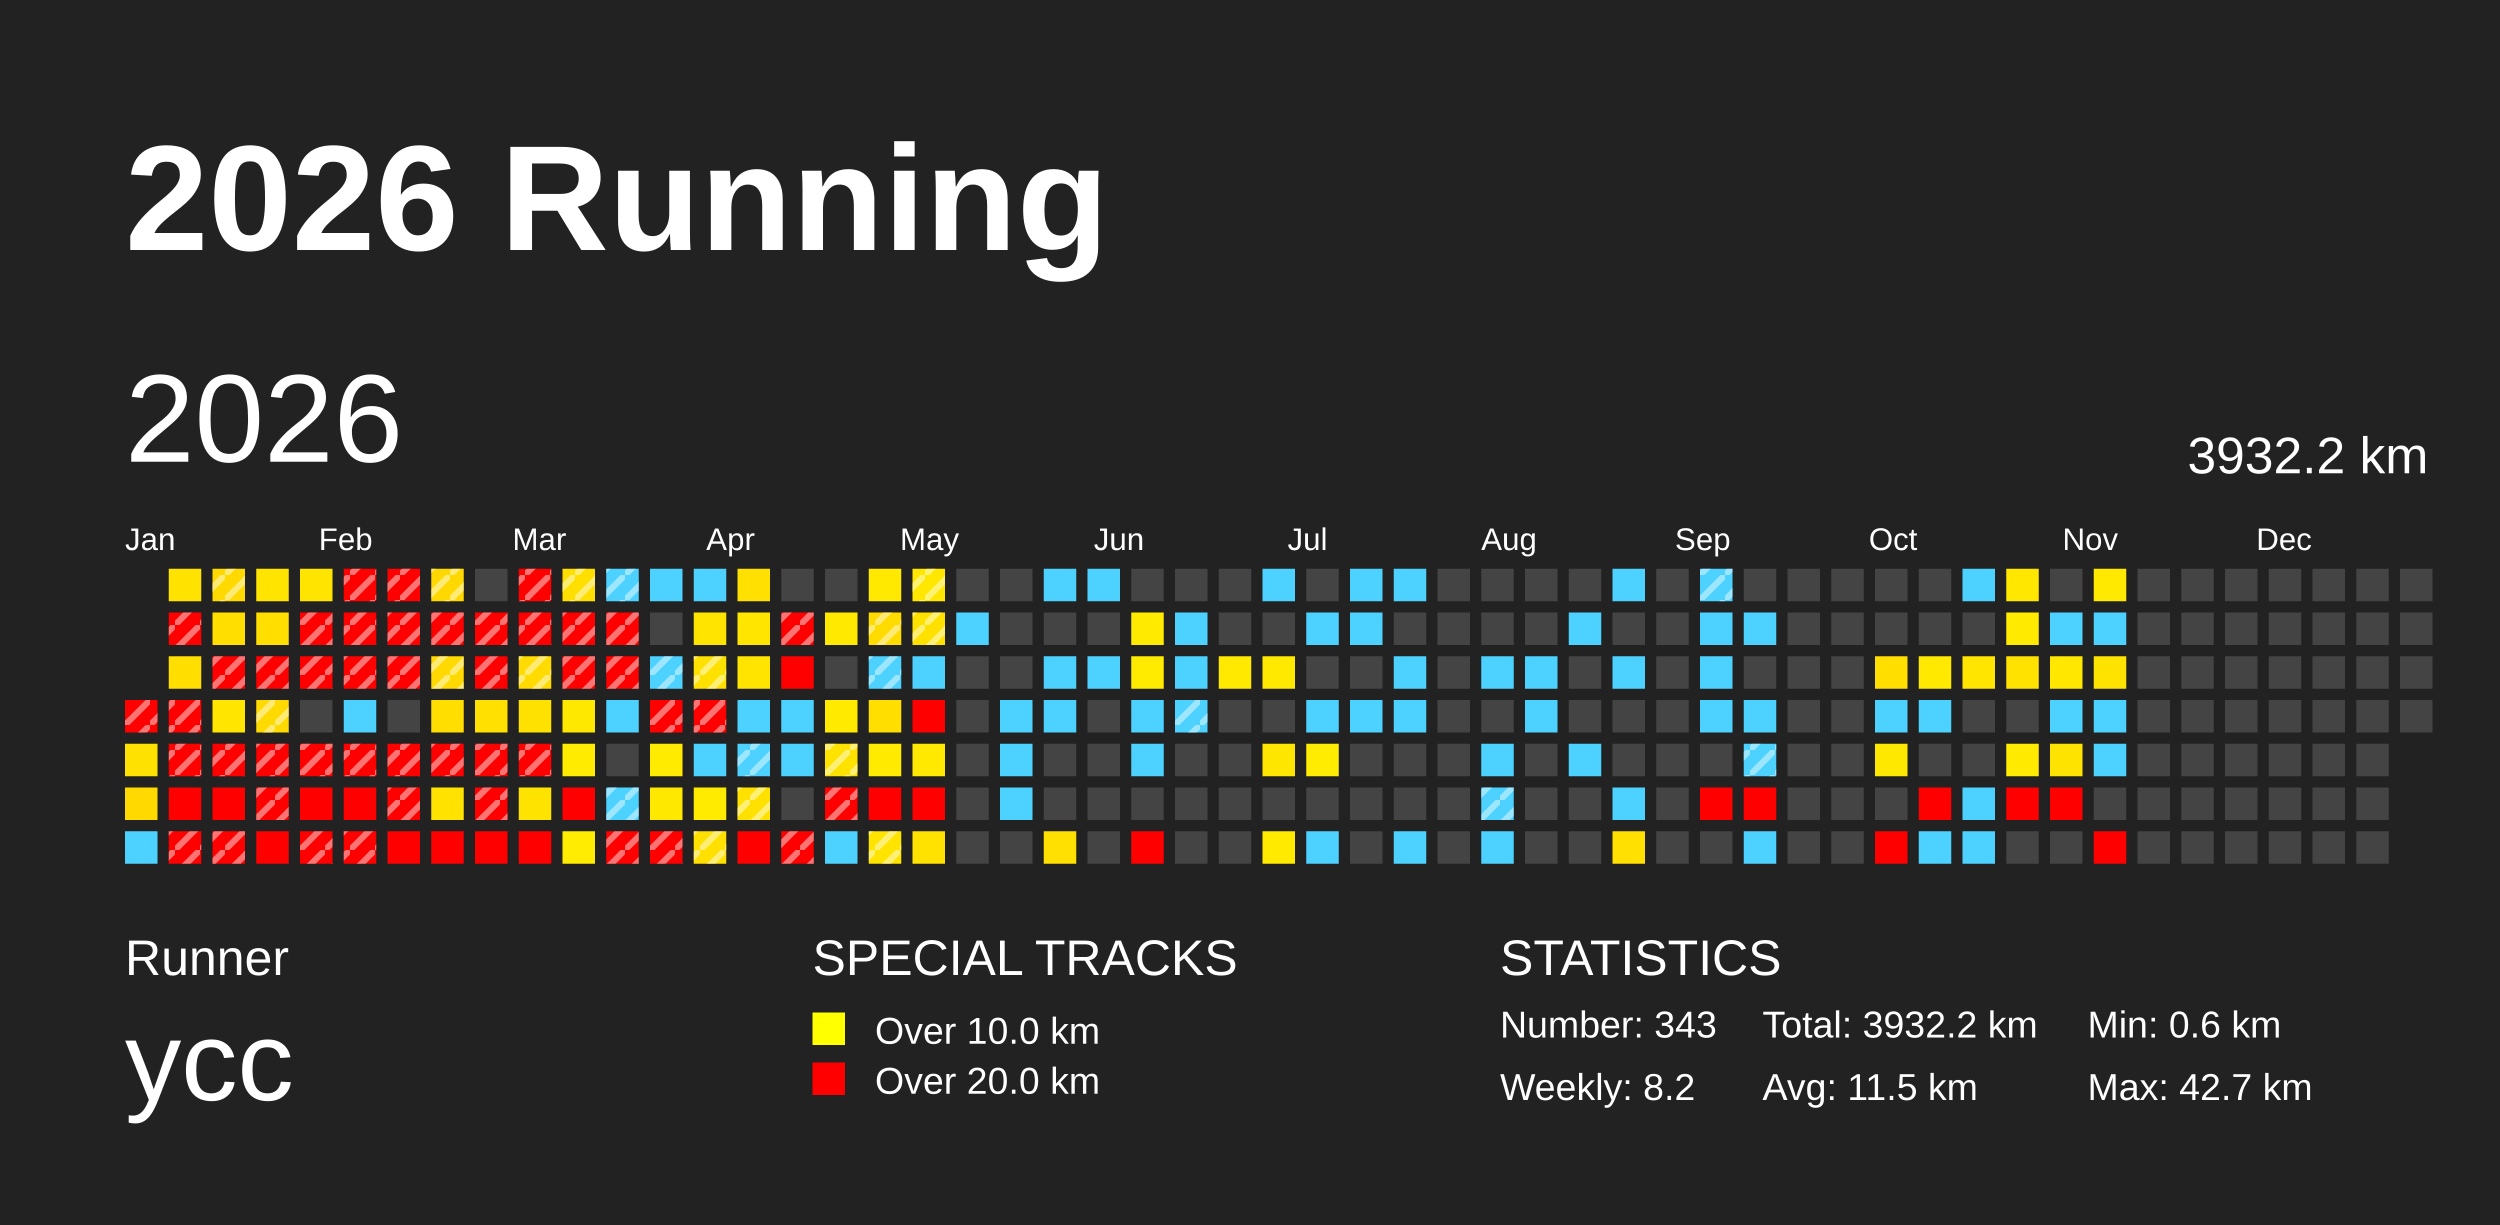
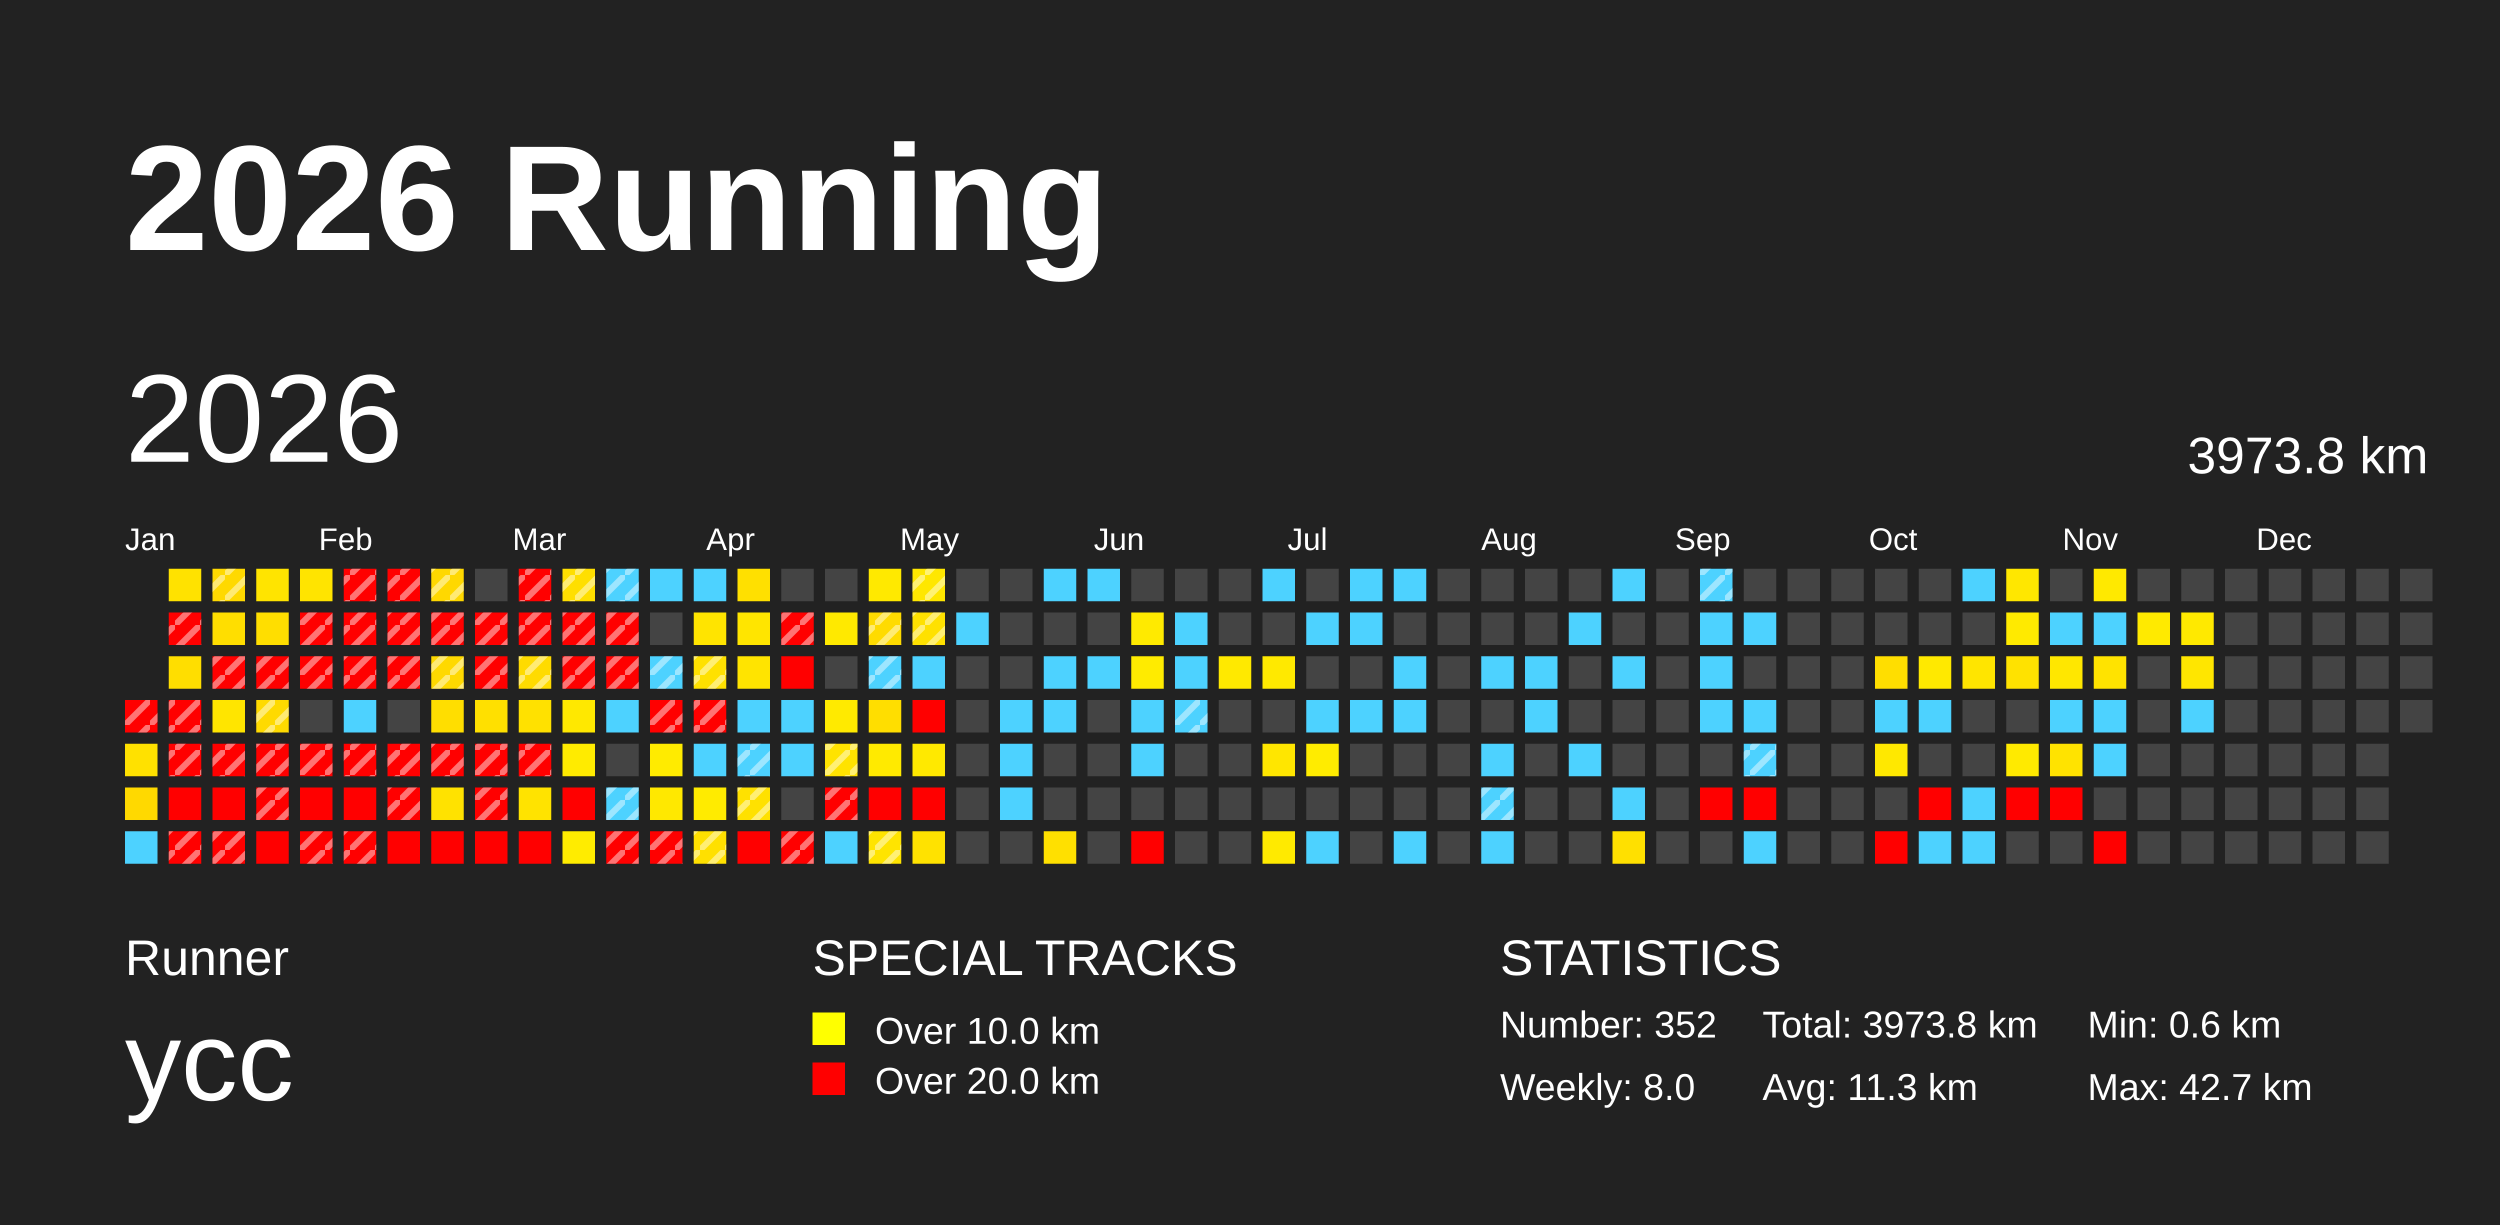
<svg xmlns="http://www.w3.org/2000/svg" baseProfile="full" height="98mm" version="1.1" viewBox="0,0,200,98" width="200mm">
  <defs>
    <pattern height="2" id="indoor-stripe" patternUnits="userSpaceOnUse" width="2">
      <line stroke="white" stroke-opacity="0.45" stroke-width="0.5" x1="0" x2="2" y1="2" y2="0" />
    </pattern>
  </defs>
  <rect fill="#222222" height="98" width="200" x="0" y="0" />
  <text fill="#FFFFFF" style="font-size:12px; font-family:Arial; font-weight:bold;" x="10" y="20">2026 Running</text>
  <text fill="#FFFFFF" style="font-size:4px; font-family:Arial" x="10" y="78">Runner</text>
  <text fill="#FFFFFF" style="font-size:9px; font-family:Arial" x="10" y="88">ycc</text>
  <text fill="#FFFFFF" style="font-size:4px; font-family:Arial" x="65" y="78">SPECIAL TRACKS</text>
  <rect fill="yellow" height="2.6" width="2.6" x="65" y="81" />
  <text fill="#FFFFFF" style="font-size:3px; font-family:Arial" x="70" y="83.5">Over 10.0 km</text>
  <rect fill="red" height="2.6" width="2.6" x="65" y="85" />
  <text fill="#FFFFFF" style="font-size:3px; font-family:Arial" x="70" y="87.5">Over 20.0 km</text>
  <text fill="#FFFFFF" style="font-size:4px; font-family:Arial" x="120" y="78">STATISTICS</text>
-   <text fill="#FFFFFF" style="font-size:3px; font-family:Arial" x="120" y="83">Number: 343</text>
-   <text fill="#FFFFFF" style="font-size:3px; font-family:Arial" x="120" y="88">Weekly: 8.2</text>
-   <text fill="#FFFFFF" style="font-size:3px; font-family:Arial" x="141" y="83">Total: 3932.2 km</text>
-   <text fill="#FFFFFF" style="font-size:3px; font-family:Arial" x="141" y="88">Avg: 11.5 km</text>
+   <text fill="#FFFFFF" style="font-size:3px; font-family:Arial" x="120" y="83">Number: 352</text>
+   <text fill="#FFFFFF" style="font-size:3px; font-family:Arial" x="120" y="88">Weekly: 8.0</text>
+   <text fill="#FFFFFF" style="font-size:3px; font-family:Arial" x="141" y="83">Total: 3973.8 km</text>
+   <text fill="#FFFFFF" style="font-size:3px; font-family:Arial" x="141" y="88">Avg: 11.3 km</text>
  <text fill="#FFFFFF" style="font-size:3px; font-family:Arial" x="167" y="83">Min: 0.6 km</text>
  <text fill="#FFFFFF" style="font-size:3px; font-family:Arial" x="167" y="88">Max: 42.7 km</text>
  <text dominant-baseline="hanging" fill="#FFFFFF" style="font-size:10.0px; font-family:Arial;" x="10" y="30">2026</text>
-   <text dominant-baseline="hanging" fill="#FFFFFF" style="font-size:4.125px; font-family:Arial;" x="175" y="35">3932.2 km</text>
+   <text dominant-baseline="hanging" fill="#FFFFFF" style="font-size:4.125px; font-family:Arial;" x="175" y="35">3973.8 km</text>
  <text fill="#FFFFFF" style="font-size:2.5px; font-family:Arial" x="10.0" y="44">Jan</text>
  <text fill="#FFFFFF" style="font-size:2.5px; font-family:Arial" x="25.5" y="44">Feb</text>
  <text fill="#FFFFFF" style="font-size:2.5px; font-family:Arial" x="41.0" y="44">Mar</text>
  <text fill="#FFFFFF" style="font-size:2.5px; font-family:Arial" x="56.5" y="44">Apr</text>
  <text fill="#FFFFFF" style="font-size:2.5px; font-family:Arial" x="72.0" y="44">May</text>
  <text fill="#FFFFFF" style="font-size:2.5px; font-family:Arial" x="87.5" y="44">Jun</text>
  <text fill="#FFFFFF" style="font-size:2.5px; font-family:Arial" x="103.0" y="44">Jul</text>
  <text fill="#FFFFFF" style="font-size:2.5px; font-family:Arial" x="118.5" y="44">Aug</text>
  <text fill="#FFFFFF" style="font-size:2.5px; font-family:Arial" x="134.0" y="44">Sep</text>
  <text fill="#FFFFFF" style="font-size:2.5px; font-family:Arial" x="149.5" y="44">Oct</text>
  <text fill="#FFFFFF" style="font-size:2.5px; font-family:Arial" x="165.0" y="44">Nov</text>
  <text fill="#FFFFFF" style="font-size:2.5px; font-family:Arial" x="180.5" y="44">Dec</text>
  <rect fill="red" height="2.6" width="2.6" x="10.0" y="56.0" />
  <rect fill="url(#indoor-stripe)" height="2.6" width="2.6" x="10.0" y="56.0" />
  <rect fill="#ffe100" height="2.6" width="2.6" x="10.0" y="59.5" />
  <rect fill="#ffd900" height="2.6" width="2.6" x="10.0" y="63.0" />
  <rect fill="#4dd2ff" height="2.6" width="2.6" x="10.0" y="66.5" />
  <rect fill="#ffe200" height="2.6" width="2.6" x="13.5" y="45.5" />
  <rect fill="red" height="2.6" width="2.6" x="13.5" y="49.0" />
  <rect fill="url(#indoor-stripe)" height="2.6" width="2.6" x="13.5" y="49.0" />
  <rect fill="#ffde00" height="2.6" width="2.6" x="13.5" y="52.5" />
  <rect fill="red" height="2.6" width="2.6" x="13.5" y="56.0" />
  <rect fill="url(#indoor-stripe)" height="2.6" width="2.6" x="13.5" y="56.0" />
  <rect fill="red" height="2.6" width="2.6" x="13.5" y="59.5" />
  <rect fill="url(#indoor-stripe)" height="2.6" width="2.6" x="13.5" y="59.5" />
  <rect fill="red" height="2.6" width="2.6" x="13.5" y="63.0" />
  <rect fill="red" height="2.6" width="2.6" x="13.5" y="66.5" />
  <rect fill="url(#indoor-stripe)" height="2.6" width="2.6" x="13.5" y="66.5" />
  <rect fill="#ffd900" height="2.6" width="2.6" x="17.0" y="45.5" />
  <rect fill="url(#indoor-stripe)" height="2.6" width="2.6" x="17.0" y="45.5" />
  <rect fill="#ffde00" height="2.6" width="2.6" x="17.0" y="49.0" />
  <rect fill="red" height="2.6" width="2.6" x="17.0" y="52.5" />
  <rect fill="url(#indoor-stripe)" height="2.6" width="2.6" x="17.0" y="52.5" />
  <rect fill="#ffe500" height="2.6" width="2.6" x="17.0" y="56.0" />
  <rect fill="red" height="2.6" width="2.6" x="17.0" y="59.5" />
  <rect fill="url(#indoor-stripe)" height="2.6" width="2.6" x="17.0" y="59.5" />
  <rect fill="red" height="2.6" width="2.6" x="17.0" y="63.0" />
  <rect fill="red" height="2.6" width="2.6" x="17.0" y="66.5" />
  <rect fill="url(#indoor-stripe)" height="2.6" width="2.6" x="17.0" y="66.5" />
  <rect fill="#ffe400" height="2.6" width="2.6" x="20.5" y="45.5" />
  <rect fill="#ffde00" height="2.6" width="2.6" x="20.5" y="49.0" />
  <rect fill="red" height="2.6" width="2.6" x="20.5" y="52.5" />
  <rect fill="url(#indoor-stripe)" height="2.6" width="2.6" x="20.5" y="52.5" />
  <rect fill="#ffda00" height="2.6" width="2.6" x="20.5" y="56.0" />
  <rect fill="url(#indoor-stripe)" height="2.6" width="2.6" x="20.5" y="56.0" />
  <rect fill="red" height="2.6" width="2.6" x="20.5" y="59.5" />
  <rect fill="url(#indoor-stripe)" height="2.6" width="2.6" x="20.5" y="59.5" />
  <rect fill="red" height="2.6" width="2.6" x="20.5" y="63.0" />
  <rect fill="url(#indoor-stripe)" height="2.6" width="2.6" x="20.5" y="63.0" />
  <rect fill="red" height="2.6" width="2.6" x="20.5" y="66.5" />
  <rect fill="#ffe400" height="2.6" width="2.6" x="24.0" y="45.5" />
  <rect fill="red" height="2.6" width="2.6" x="24.0" y="49.0" />
  <rect fill="url(#indoor-stripe)" height="2.6" width="2.6" x="24.0" y="49.0" />
  <rect fill="red" height="2.6" width="2.6" x="24.0" y="52.5" />
  <rect fill="url(#indoor-stripe)" height="2.6" width="2.6" x="24.0" y="52.5" />
  <rect fill="#444444" height="2.6" width="2.6" x="24.0" y="56.0" />
  <rect fill="red" height="2.6" width="2.6" x="24.0" y="59.5" />
  <rect fill="url(#indoor-stripe)" height="2.6" width="2.6" x="24.0" y="59.5" />
  <rect fill="red" height="2.6" width="2.6" x="24.0" y="63.0" />
  <rect fill="red" height="2.6" width="2.6" x="24.0" y="66.5" />
  <rect fill="url(#indoor-stripe)" height="2.6" width="2.6" x="24.0" y="66.5" />
  <rect fill="red" height="2.6" width="2.6" x="27.5" y="45.5" />
  <rect fill="url(#indoor-stripe)" height="2.6" width="2.6" x="27.5" y="45.5" />
  <rect fill="red" height="2.6" width="2.6" x="27.5" y="49.0" />
  <rect fill="url(#indoor-stripe)" height="2.6" width="2.6" x="27.5" y="49.0" />
  <rect fill="red" height="2.6" width="2.6" x="27.5" y="52.5" />
  <rect fill="url(#indoor-stripe)" height="2.6" width="2.6" x="27.5" y="52.5" />
  <rect fill="#4dd2ff" height="2.6" width="2.6" x="27.5" y="56.0" />
  <rect fill="red" height="2.6" width="2.6" x="27.5" y="59.5" />
  <rect fill="url(#indoor-stripe)" height="2.6" width="2.6" x="27.5" y="59.5" />
  <rect fill="red" height="2.6" width="2.6" x="27.5" y="63.0" />
  <rect fill="red" height="2.6" width="2.6" x="27.5" y="66.5" />
  <rect fill="url(#indoor-stripe)" height="2.6" width="2.6" x="27.5" y="66.5" />
  <rect fill="red" height="2.6" width="2.6" x="31.0" y="45.5" />
  <rect fill="url(#indoor-stripe)" height="2.6" width="2.6" x="31.0" y="45.5" />
  <rect fill="red" height="2.6" width="2.6" x="31.0" y="49.0" />
  <rect fill="url(#indoor-stripe)" height="2.6" width="2.6" x="31.0" y="49.0" />
  <rect fill="red" height="2.6" width="2.6" x="31.0" y="52.5" />
  <rect fill="url(#indoor-stripe)" height="2.6" width="2.6" x="31.0" y="52.5" />
  <rect fill="#444444" height="2.6" width="2.6" x="31.0" y="56.0" />
  <rect fill="red" height="2.6" width="2.6" x="31.0" y="59.5" />
  <rect fill="url(#indoor-stripe)" height="2.6" width="2.6" x="31.0" y="59.5" />
  <rect fill="red" height="2.6" width="2.6" x="31.0" y="63.0" />
  <rect fill="url(#indoor-stripe)" height="2.6" width="2.6" x="31.0" y="63.0" />
  <rect fill="red" height="2.6" width="2.6" x="31.0" y="66.5" />
  <rect fill="#ffd800" height="2.6" width="2.6" x="34.5" y="45.5" />
  <rect fill="url(#indoor-stripe)" height="2.6" width="2.6" x="34.5" y="45.5" />
  <rect fill="red" height="2.6" width="2.6" x="34.5" y="49.0" />
  <rect fill="url(#indoor-stripe)" height="2.6" width="2.6" x="34.5" y="49.0" />
  <rect fill="#ffd900" height="2.6" width="2.6" x="34.5" y="52.5" />
  <rect fill="url(#indoor-stripe)" height="2.6" width="2.6" x="34.5" y="52.5" />
  <rect fill="#ffde00" height="2.6" width="2.6" x="34.5" y="56.0" />
  <rect fill="red" height="2.6" width="2.6" x="34.5" y="59.5" />
  <rect fill="url(#indoor-stripe)" height="2.6" width="2.6" x="34.5" y="59.5" />
  <rect fill="#ffe200" height="2.6" width="2.6" x="34.5" y="63.0" />
  <rect fill="red" height="2.6" width="2.6" x="34.5" y="66.5" />
  <rect fill="#444444" height="2.6" width="2.6" x="38.0" y="45.5" />
  <rect fill="red" height="2.6" width="2.6" x="38.0" y="49.0" />
  <rect fill="url(#indoor-stripe)" height="2.6" width="2.6" x="38.0" y="49.0" />
  <rect fill="red" height="2.6" width="2.6" x="38.0" y="52.5" />
  <rect fill="url(#indoor-stripe)" height="2.6" width="2.6" x="38.0" y="52.5" />
  <rect fill="#ffe000" height="2.6" width="2.6" x="38.0" y="56.0" />
  <rect fill="red" height="2.6" width="2.6" x="38.0" y="59.5" />
  <rect fill="url(#indoor-stripe)" height="2.6" width="2.6" x="38.0" y="59.5" />
  <rect fill="red" height="2.6" width="2.6" x="38.0" y="63.0" />
  <rect fill="url(#indoor-stripe)" height="2.6" width="2.6" x="38.0" y="63.0" />
  <rect fill="red" height="2.6" width="2.6" x="38.0" y="66.5" />
  <rect fill="red" height="2.6" width="2.6" x="41.5" y="45.5" />
  <rect fill="url(#indoor-stripe)" height="2.6" width="2.6" x="41.5" y="45.5" />
  <rect fill="red" height="2.6" width="2.6" x="41.5" y="49.0" />
  <rect fill="url(#indoor-stripe)" height="2.6" width="2.6" x="41.5" y="49.0" />
  <rect fill="#ffdb00" height="2.6" width="2.6" x="41.5" y="52.5" />
  <rect fill="url(#indoor-stripe)" height="2.6" width="2.6" x="41.5" y="52.5" />
  <rect fill="#ffe100" height="2.6" width="2.6" x="41.5" y="56.0" />
  <rect fill="red" height="2.6" width="2.6" x="41.5" y="59.5" />
  <rect fill="url(#indoor-stripe)" height="2.6" width="2.6" x="41.5" y="59.5" />
  <rect fill="#ffe300" height="2.6" width="2.6" x="41.5" y="63.0" />
  <rect fill="red" height="2.6" width="2.6" x="41.5" y="66.5" />
  <rect fill="#ffdf00" height="2.6" width="2.6" x="45.0" y="45.5" />
  <rect fill="url(#indoor-stripe)" height="2.6" width="2.6" x="45.0" y="45.5" />
  <rect fill="red" height="2.6" width="2.6" x="45.0" y="49.0" />
  <rect fill="url(#indoor-stripe)" height="2.6" width="2.6" x="45.0" y="49.0" />
  <rect fill="red" height="2.6" width="2.6" x="45.0" y="52.5" />
  <rect fill="url(#indoor-stripe)" height="2.6" width="2.6" x="45.0" y="52.5" />
  <rect fill="#ffe800" height="2.6" width="2.6" x="45.0" y="56.0" />
  <rect fill="#ffeb00" height="2.6" width="2.6" x="45.0" y="59.5" />
  <rect fill="red" height="2.6" width="2.6" x="45.0" y="63.0" />
  <rect fill="#ffec00" height="2.6" width="2.6" x="45.0" y="66.5" />
  <rect fill="#4dd2ff" height="2.6" width="2.6" x="48.5" y="45.5" />
  <rect fill="url(#indoor-stripe)" height="2.6" width="2.6" x="48.5" y="45.5" />
  <rect fill="red" height="2.6" width="2.6" x="48.5" y="49.0" />
  <rect fill="url(#indoor-stripe)" height="2.6" width="2.6" x="48.5" y="49.0" />
  <rect fill="red" height="2.6" width="2.6" x="48.5" y="52.5" />
  <rect fill="url(#indoor-stripe)" height="2.6" width="2.6" x="48.5" y="52.5" />
  <rect fill="#4dd2ff" height="2.6" width="2.6" x="48.5" y="56.0" />
  <rect fill="#444444" height="2.6" width="2.6" x="48.5" y="59.5" />
  <rect fill="#4dd2ff" height="2.6" width="2.6" x="48.5" y="63.0" />
  <rect fill="url(#indoor-stripe)" height="2.6" width="2.6" x="48.5" y="63.0" />
  <rect fill="red" height="2.6" width="2.6" x="48.5" y="66.5" />
  <rect fill="url(#indoor-stripe)" height="2.6" width="2.6" x="48.5" y="66.5" />
  <rect fill="#4dd2ff" height="2.6" width="2.6" x="52.0" y="45.5" />
  <rect fill="#444444" height="2.6" width="2.6" x="52.0" y="49.0" />
  <rect fill="#4dd2ff" height="2.6" width="2.6" x="52.0" y="52.5" />
  <rect fill="url(#indoor-stripe)" height="2.6" width="2.6" x="52.0" y="52.5" />
  <rect fill="red" height="2.6" width="2.6" x="52.0" y="56.0" />
  <rect fill="url(#indoor-stripe)" height="2.6" width="2.6" x="52.0" y="56.0" />
  <rect fill="#ffeb00" height="2.6" width="2.6" x="52.0" y="59.5" />
  <rect fill="#ffe800" height="2.6" width="2.6" x="52.0" y="63.0" />
  <rect fill="red" height="2.6" width="2.6" x="52.0" y="66.5" />
  <rect fill="url(#indoor-stripe)" height="2.6" width="2.6" x="52.0" y="66.5" />
  <rect fill="#4dd2ff" height="2.6" width="2.6" x="55.5" y="45.5" />
  <rect fill="#ffe400" height="2.6" width="2.6" x="55.5" y="49.0" />
  <rect fill="#ffe100" height="2.6" width="2.6" x="55.5" y="52.5" />
  <rect fill="url(#indoor-stripe)" height="2.6" width="2.6" x="55.5" y="52.5" />
  <rect fill="red" height="2.6" width="2.6" x="55.5" y="56.0" />
  <rect fill="url(#indoor-stripe)" height="2.6" width="2.6" x="55.5" y="56.0" />
  <rect fill="#4dd2ff" height="2.6" width="2.6" x="55.5" y="59.5" />
  <rect fill="#ffeb00" height="2.6" width="2.6" x="55.5" y="63.0" />
  <rect fill="#ffe000" height="2.6" width="2.6" x="55.5" y="66.5" />
  <rect fill="url(#indoor-stripe)" height="2.6" width="2.6" x="55.5" y="66.5" />
  <rect fill="#ffe000" height="2.6" width="2.6" x="59.0" y="45.5" />
  <rect fill="#ffe500" height="2.6" width="2.6" x="59.0" y="49.0" />
  <rect fill="#ffe400" height="2.6" width="2.6" x="59.0" y="52.5" />
  <rect fill="#4dd2ff" height="2.6" width="2.6" x="59.0" y="56.0" />
  <rect fill="#4dd2ff" height="2.6" width="2.6" x="59.0" y="59.5" />
  <rect fill="url(#indoor-stripe)" height="2.6" width="2.6" x="59.0" y="59.5" />
  <rect fill="#ffe100" height="2.6" width="2.6" x="59.0" y="63.0" />
  <rect fill="url(#indoor-stripe)" height="2.6" width="2.6" x="59.0" y="63.0" />
  <rect fill="red" height="2.6" width="2.6" x="59.0" y="66.5" />
  <rect fill="#444444" height="2.6" width="2.6" x="62.5" y="45.5" />
  <rect fill="red" height="2.6" width="2.6" x="62.5" y="49.0" />
  <rect fill="url(#indoor-stripe)" height="2.6" width="2.6" x="62.5" y="49.0" />
  <rect fill="red" height="2.6" width="2.6" x="62.5" y="52.5" />
  <rect fill="#4dd2ff" height="2.6" width="2.6" x="62.5" y="56.0" />
  <rect fill="#4dd2ff" height="2.6" width="2.6" x="62.5" y="59.5" />
  <rect fill="#444444" height="2.6" width="2.6" x="62.5" y="63.0" />
  <rect fill="red" height="2.6" width="2.6" x="62.5" y="66.5" />
  <rect fill="url(#indoor-stripe)" height="2.6" width="2.6" x="62.5" y="66.5" />
  <rect fill="#444444" height="2.6" width="2.6" x="66.0" y="45.5" />
  <rect fill="#ffe900" height="2.6" width="2.6" x="66.0" y="49.0" />
  <rect fill="#444444" height="2.6" width="2.6" x="66.0" y="52.5" />
  <rect fill="#ffea00" height="2.6" width="2.6" x="66.0" y="56.0" />
  <rect fill="#ffe300" height="2.6" width="2.6" x="66.0" y="59.5" />
  <rect fill="url(#indoor-stripe)" height="2.6" width="2.6" x="66.0" y="59.5" />
  <rect fill="red" height="2.6" width="2.6" x="66.0" y="63.0" />
  <rect fill="url(#indoor-stripe)" height="2.6" width="2.6" x="66.0" y="63.0" />
  <rect fill="#4dd2ff" height="2.6" width="2.6" x="66.0" y="66.5" />
  <rect fill="#ffe900" height="2.6" width="2.6" x="69.5" y="45.5" />
  <rect fill="#ffdb00" height="2.6" width="2.6" x="69.5" y="49.0" />
  <rect fill="url(#indoor-stripe)" height="2.6" width="2.6" x="69.5" y="49.0" />
  <rect fill="#4dd2ff" height="2.6" width="2.6" x="69.5" y="52.5" />
  <rect fill="url(#indoor-stripe)" height="2.6" width="2.6" x="69.5" y="52.5" />
  <rect fill="#ffde00" height="2.6" width="2.6" x="69.5" y="56.0" />
  <rect fill="#ffea00" height="2.6" width="2.6" x="69.5" y="59.5" />
  <rect fill="red" height="2.6" width="2.6" x="69.5" y="63.0" />
  <rect fill="#ffe400" height="2.6" width="2.6" x="69.5" y="66.5" />
  <rect fill="url(#indoor-stripe)" height="2.6" width="2.6" x="69.5" y="66.5" />
  <rect fill="#ffe700" height="2.6" width="2.6" x="73.0" y="45.5" />
  <rect fill="url(#indoor-stripe)" height="2.6" width="2.6" x="73.0" y="45.5" />
  <rect fill="#ffe100" height="2.6" width="2.6" x="73.0" y="49.0" />
  <rect fill="url(#indoor-stripe)" height="2.6" width="2.6" x="73.0" y="49.0" />
  <rect fill="#4dd2ff" height="2.6" width="2.6" x="73.0" y="52.5" />
  <rect fill="red" height="2.6" width="2.6" x="73.0" y="56.0" />
  <rect fill="#ffe900" height="2.6" width="2.6" x="73.0" y="59.5" />
  <rect fill="red" height="2.6" width="2.6" x="73.0" y="63.0" />
  <rect fill="#ffe200" height="2.6" width="2.6" x="73.0" y="66.5" />
  <rect fill="#444444" height="2.6" width="2.6" x="76.5" y="45.5" />
  <rect fill="#4dd2ff" height="2.6" width="2.6" x="76.5" y="49.0" />
  <rect fill="#444444" height="2.6" width="2.6" x="76.5" y="52.5" />
  <rect fill="#444444" height="2.6" width="2.6" x="76.5" y="56.0" />
  <rect fill="#444444" height="2.6" width="2.6" x="76.5" y="59.5" />
  <rect fill="#444444" height="2.6" width="2.6" x="76.5" y="63.0" />
  <rect fill="#444444" height="2.6" width="2.6" x="76.5" y="66.5" />
  <rect fill="#444444" height="2.6" width="2.6" x="80.0" y="45.5" />
  <rect fill="#444444" height="2.6" width="2.6" x="80.0" y="49.0" />
  <rect fill="#444444" height="2.6" width="2.6" x="80.0" y="52.5" />
  <rect fill="#4dd2ff" height="2.6" width="2.6" x="80.0" y="56.0" />
  <rect fill="#4dd2ff" height="2.6" width="2.6" x="80.0" y="59.5" />
  <rect fill="#4dd2ff" height="2.6" width="2.6" x="80.0" y="63.0" />
  <rect fill="#444444" height="2.6" width="2.6" x="80.0" y="66.5" />
  <rect fill="#4dd2ff" height="2.6" width="2.6" x="83.5" y="45.5" />
  <rect fill="#444444" height="2.6" width="2.6" x="83.5" y="49.0" />
  <rect fill="#4dd2ff" height="2.6" width="2.6" x="83.5" y="52.5" />
  <rect fill="#4dd2ff" height="2.6" width="2.6" x="83.5" y="56.0" />
  <rect fill="#444444" height="2.6" width="2.6" x="83.5" y="59.5" />
  <rect fill="#444444" height="2.6" width="2.6" x="83.5" y="63.0" />
  <rect fill="#ffe000" height="2.6" width="2.6" x="83.5" y="66.5" />
  <rect fill="#4dd2ff" height="2.6" width="2.6" x="87.0" y="45.5" />
  <rect fill="#444444" height="2.6" width="2.6" x="87.0" y="49.0" />
  <rect fill="#4dd2ff" height="2.6" width="2.6" x="87.0" y="52.5" />
  <rect fill="#444444" height="2.6" width="2.6" x="87.0" y="56.0" />
  <rect fill="#444444" height="2.6" width="2.6" x="87.0" y="59.5" />
  <rect fill="#444444" height="2.6" width="2.6" x="87.0" y="63.0" />
  <rect fill="#444444" height="2.6" width="2.6" x="87.0" y="66.5" />
  <rect fill="#444444" height="2.6" width="2.6" x="90.5" y="45.5" />
  <rect fill="#ffea00" height="2.6" width="2.6" x="90.5" y="49.0" />
  <rect fill="#ffeb00" height="2.6" width="2.6" x="90.5" y="52.5" />
  <rect fill="#4dd2ff" height="2.6" width="2.6" x="90.5" y="56.0" />
  <rect fill="#4dd2ff" height="2.6" width="2.6" x="90.5" y="59.5" />
  <rect fill="#444444" height="2.6" width="2.6" x="90.5" y="63.0" />
  <rect fill="red" height="2.6" width="2.6" x="90.5" y="66.5" />
  <rect fill="#444444" height="2.6" width="2.6" x="94.0" y="45.5" />
  <rect fill="#4dd2ff" height="2.6" width="2.6" x="94.0" y="49.0" />
  <rect fill="#4dd2ff" height="2.6" width="2.6" x="94.0" y="52.5" />
  <rect fill="#4dd2ff" height="2.6" width="2.6" x="94.0" y="56.0" />
  <rect fill="url(#indoor-stripe)" height="2.6" width="2.6" x="94.0" y="56.0" />
  <rect fill="#444444" height="2.6" width="2.6" x="94.0" y="59.5" />
  <rect fill="#444444" height="2.6" width="2.6" x="94.0" y="63.0" />
  <rect fill="#444444" height="2.6" width="2.6" x="94.0" y="66.5" />
  <rect fill="#444444" height="2.6" width="2.6" x="97.5" y="45.5" />
  <rect fill="#444444" height="2.6" width="2.6" x="97.5" y="49.0" />
  <rect fill="#ffe900" height="2.6" width="2.6" x="97.5" y="52.5" />
  <rect fill="#444444" height="2.6" width="2.6" x="97.5" y="56.0" />
  <rect fill="#444444" height="2.6" width="2.6" x="97.5" y="59.5" />
  <rect fill="#444444" height="2.6" width="2.6" x="97.5" y="63.0" />
  <rect fill="#444444" height="2.6" width="2.6" x="97.5" y="66.5" />
  <rect fill="#4dd2ff" height="2.6" width="2.6" x="101.0" y="45.5" />
  <rect fill="#444444" height="2.6" width="2.6" x="101.0" y="49.0" />
  <rect fill="#ffe900" height="2.6" width="2.6" x="101.0" y="52.5" />
  <rect fill="#444444" height="2.6" width="2.6" x="101.0" y="56.0" />
  <rect fill="#ffe600" height="2.6" width="2.6" x="101.0" y="59.5" />
  <rect fill="#444444" height="2.6" width="2.6" x="101.0" y="63.0" />
  <rect fill="#ffea00" height="2.6" width="2.6" x="101.0" y="66.5" />
  <rect fill="#444444" height="2.6" width="2.6" x="104.5" y="45.5" />
  <rect fill="#4dd2ff" height="2.6" width="2.6" x="104.5" y="49.0" />
  <rect fill="#444444" height="2.6" width="2.6" x="104.5" y="52.5" />
  <rect fill="#4dd2ff" height="2.6" width="2.6" x="104.5" y="56.0" />
  <rect fill="#ffec00" height="2.6" width="2.6" x="104.5" y="59.5" />
  <rect fill="#444444" height="2.6" width="2.6" x="104.5" y="63.0" />
  <rect fill="#4dd2ff" height="2.6" width="2.6" x="104.5" y="66.5" />
  <rect fill="#4dd2ff" height="2.6" width="2.6" x="108.0" y="45.5" />
  <rect fill="#4dd2ff" height="2.6" width="2.6" x="108.0" y="49.0" />
  <rect fill="#444444" height="2.6" width="2.6" x="108.0" y="52.5" />
  <rect fill="#4dd2ff" height="2.6" width="2.6" x="108.0" y="56.0" />
  <rect fill="#444444" height="2.6" width="2.6" x="108.0" y="59.5" />
  <rect fill="#444444" height="2.6" width="2.6" x="108.0" y="63.0" />
  <rect fill="#444444" height="2.6" width="2.6" x="108.0" y="66.5" />
  <rect fill="#4dd2ff" height="2.6" width="2.6" x="111.5" y="45.5" />
  <rect fill="#444444" height="2.6" width="2.6" x="111.5" y="49.0" />
  <rect fill="#4dd2ff" height="2.6" width="2.6" x="111.5" y="52.5" />
  <rect fill="#4dd2ff" height="2.6" width="2.6" x="111.5" y="56.0" />
  <rect fill="#444444" height="2.6" width="2.6" x="111.5" y="59.5" />
  <rect fill="#444444" height="2.6" width="2.6" x="111.5" y="63.0" />
  <rect fill="#4dd2ff" height="2.6" width="2.6" x="111.5" y="66.5" />
  <rect fill="#444444" height="2.6" width="2.6" x="115.0" y="45.5" />
  <rect fill="#444444" height="2.6" width="2.6" x="115.0" y="49.0" />
  <rect fill="#444444" height="2.6" width="2.6" x="115.0" y="52.5" />
  <rect fill="#444444" height="2.6" width="2.6" x="115.0" y="56.0" />
  <rect fill="#444444" height="2.6" width="2.6" x="115.0" y="59.5" />
  <rect fill="#444444" height="2.6" width="2.6" x="115.0" y="63.0" />
  <rect fill="#444444" height="2.6" width="2.6" x="115.0" y="66.5" />
  <rect fill="#444444" height="2.6" width="2.6" x="118.5" y="45.5" />
  <rect fill="#444444" height="2.6" width="2.6" x="118.5" y="49.0" />
  <rect fill="#4dd2ff" height="2.6" width="2.6" x="118.5" y="52.5" />
  <rect fill="#444444" height="2.6" width="2.6" x="118.5" y="56.0" />
  <rect fill="#4dd2ff" height="2.6" width="2.6" x="118.5" y="59.5" />
  <rect fill="#4dd2ff" height="2.6" width="2.6" x="118.5" y="63.0" />
  <rect fill="url(#indoor-stripe)" height="2.6" width="2.6" x="118.5" y="63.0" />
  <rect fill="#4dd2ff" height="2.6" width="2.6" x="118.5" y="66.5" />
  <rect fill="#444444" height="2.6" width="2.6" x="122.0" y="45.5" />
  <rect fill="#444444" height="2.6" width="2.6" x="122.0" y="49.0" />
  <rect fill="#4dd2ff" height="2.6" width="2.6" x="122.0" y="52.5" />
  <rect fill="#4dd2ff" height="2.6" width="2.6" x="122.0" y="56.0" />
  <rect fill="#444444" height="2.6" width="2.6" x="122.0" y="59.5" />
  <rect fill="#444444" height="2.6" width="2.6" x="122.0" y="63.0" />
  <rect fill="#444444" height="2.6" width="2.6" x="122.0" y="66.5" />
  <rect fill="#444444" height="2.6" width="2.6" x="125.5" y="45.5" />
  <rect fill="#4dd2ff" height="2.6" width="2.6" x="125.5" y="49.0" />
  <rect fill="#444444" height="2.6" width="2.6" x="125.5" y="52.5" />
  <rect fill="#444444" height="2.6" width="2.6" x="125.5" y="56.0" />
  <rect fill="#4dd2ff" height="2.6" width="2.6" x="125.5" y="59.5" />
  <rect fill="#444444" height="2.6" width="2.6" x="125.5" y="63.0" />
  <rect fill="#444444" height="2.6" width="2.6" x="125.5" y="66.5" />
  <rect fill="#4dd2ff" height="2.6" width="2.6" x="129.0" y="45.5" />
  <rect fill="#444444" height="2.6" width="2.6" x="129.0" y="49.0" />
  <rect fill="#4dd2ff" height="2.6" width="2.6" x="129.0" y="52.5" />
  <rect fill="#444444" height="2.6" width="2.6" x="129.0" y="56.0" />
  <rect fill="#444444" height="2.6" width="2.6" x="129.0" y="59.5" />
  <rect fill="#4dd2ff" height="2.6" width="2.6" x="129.0" y="63.0" />
  <rect fill="#ffe000" height="2.6" width="2.6" x="129.0" y="66.5" />
  <rect fill="#444444" height="2.6" width="2.6" x="132.5" y="45.5" />
  <rect fill="#444444" height="2.6" width="2.6" x="132.5" y="49.0" />
  <rect fill="#444444" height="2.6" width="2.6" x="132.5" y="52.5" />
  <rect fill="#444444" height="2.6" width="2.6" x="132.5" y="56.0" />
  <rect fill="#444444" height="2.6" width="2.6" x="132.5" y="59.5" />
  <rect fill="#444444" height="2.6" width="2.6" x="132.5" y="63.0" />
  <rect fill="#444444" height="2.6" width="2.6" x="132.5" y="66.5" />
  <rect fill="#4dd2ff" height="2.6" width="2.6" x="136.0" y="45.5" />
  <rect fill="url(#indoor-stripe)" height="2.6" width="2.6" x="136.0" y="45.5" />
  <rect fill="#4dd2ff" height="2.6" width="2.6" x="136.0" y="49.0" />
  <rect fill="#4dd2ff" height="2.6" width="2.6" x="136.0" y="52.5" />
  <rect fill="#4dd2ff" height="2.6" width="2.6" x="136.0" y="56.0" />
  <rect fill="#444444" height="2.6" width="2.6" x="136.0" y="59.5" />
  <rect fill="red" height="2.6" width="2.6" x="136.0" y="63.0" />
  <rect fill="#444444" height="2.6" width="2.6" x="136.0" y="66.5" />
  <rect fill="#444444" height="2.6" width="2.6" x="139.5" y="45.5" />
  <rect fill="#4dd2ff" height="2.6" width="2.6" x="139.5" y="49.0" />
  <rect fill="#444444" height="2.6" width="2.6" x="139.5" y="52.5" />
  <rect fill="#4dd2ff" height="2.6" width="2.6" x="139.5" y="56.0" />
  <rect fill="#4dd2ff" height="2.6" width="2.6" x="139.5" y="59.5" />
  <rect fill="url(#indoor-stripe)" height="2.6" width="2.6" x="139.5" y="59.5" />
  <rect fill="red" height="2.6" width="2.6" x="139.5" y="63.0" />
  <rect fill="#4dd2ff" height="2.6" width="2.6" x="139.5" y="66.5" />
  <rect fill="#444444" height="2.6" width="2.6" x="143.0" y="45.5" />
  <rect fill="#444444" height="2.6" width="2.6" x="143.0" y="49.0" />
  <rect fill="#444444" height="2.6" width="2.6" x="143.0" y="52.5" />
  <rect fill="#444444" height="2.6" width="2.6" x="143.0" y="56.0" />
  <rect fill="#444444" height="2.6" width="2.6" x="143.0" y="59.5" />
  <rect fill="#444444" height="2.6" width="2.6" x="143.0" y="63.0" />
  <rect fill="#444444" height="2.6" width="2.6" x="143.0" y="66.5" />
  <rect fill="#444444" height="2.6" width="2.6" x="146.5" y="45.5" />
  <rect fill="#444444" height="2.6" width="2.6" x="146.5" y="49.0" />
  <rect fill="#444444" height="2.6" width="2.6" x="146.5" y="52.5" />
  <rect fill="#444444" height="2.6" width="2.6" x="146.5" y="56.0" />
  <rect fill="#444444" height="2.6" width="2.6" x="146.5" y="59.5" />
  <rect fill="#444444" height="2.6" width="2.6" x="146.5" y="63.0" />
  <rect fill="#444444" height="2.6" width="2.6" x="146.5" y="66.5" />
  <rect fill="#444444" height="2.6" width="2.6" x="150.0" y="45.5" />
  <rect fill="#444444" height="2.6" width="2.6" x="150.0" y="49.0" />
  <rect fill="#ffde00" height="2.6" width="2.6" x="150.0" y="52.5" />
  <rect fill="#4dd2ff" height="2.6" width="2.6" x="150.0" y="56.0" />
  <rect fill="#ffe800" height="2.6" width="2.6" x="150.0" y="59.5" />
  <rect fill="#444444" height="2.6" width="2.6" x="150.0" y="63.0" />
  <rect fill="red" height="2.6" width="2.6" x="150.0" y="66.5" />
  <rect fill="#444444" height="2.6" width="2.6" x="153.5" y="45.5" />
  <rect fill="#444444" height="2.6" width="2.6" x="153.5" y="49.0" />
  <rect fill="#ffe900" height="2.6" width="2.6" x="153.5" y="52.5" />
  <rect fill="#4dd2ff" height="2.6" width="2.6" x="153.5" y="56.0" />
  <rect fill="#444444" height="2.6" width="2.6" x="153.5" y="59.5" />
  <rect fill="red" height="2.6" width="2.6" x="153.5" y="63.0" />
  <rect fill="#4dd2ff" height="2.6" width="2.6" x="153.5" y="66.5" />
  <rect fill="#4dd2ff" height="2.6" width="2.6" x="157.0" y="45.5" />
  <rect fill="#444444" height="2.6" width="2.6" x="157.0" y="49.0" />
  <rect fill="#ffe500" height="2.6" width="2.6" x="157.0" y="52.5" />
  <rect fill="#444444" height="2.6" width="2.6" x="157.0" y="56.0" />
  <rect fill="#444444" height="2.6" width="2.6" x="157.0" y="59.5" />
  <rect fill="#4dd2ff" height="2.6" width="2.6" x="157.0" y="63.0" />
  <rect fill="#4dd2ff" height="2.6" width="2.6" x="157.0" y="66.5" />
  <rect fill="#ffe700" height="2.6" width="2.6" x="160.5" y="45.5" />
  <rect fill="#ffea00" height="2.6" width="2.6" x="160.5" y="49.0" />
  <rect fill="#ffe200" height="2.6" width="2.6" x="160.5" y="52.5" />
  <rect fill="#444444" height="2.6" width="2.6" x="160.5" y="56.0" />
  <rect fill="#ffea00" height="2.6" width="2.6" x="160.5" y="59.5" />
  <rect fill="red" height="2.6" width="2.6" x="160.5" y="63.0" />
  <rect fill="#444444" height="2.6" width="2.6" x="160.5" y="66.5" />
  <rect fill="#444444" height="2.6" width="2.6" x="164.0" y="45.5" />
  <rect fill="#4dd2ff" height="2.6" width="2.6" x="164.0" y="49.0" />
  <rect fill="#ffe700" height="2.6" width="2.6" x="164.0" y="52.5" />
  <rect fill="#4dd2ff" height="2.6" width="2.6" x="164.0" y="56.0" />
  <rect fill="#ffe300" height="2.6" width="2.6" x="164.0" y="59.5" />
  <rect fill="red" height="2.6" width="2.6" x="164.0" y="63.0" />
  <rect fill="#444444" height="2.6" width="2.6" x="164.0" y="66.5" />
  <rect fill="#ffe900" height="2.6" width="2.6" x="167.5" y="45.5" />
  <rect fill="#4dd2ff" height="2.6" width="2.6" x="167.5" y="49.0" />
  <rect fill="#ffe300" height="2.6" width="2.6" x="167.5" y="52.5" />
  <rect fill="#4dd2ff" height="2.6" width="2.6" x="167.5" y="56.0" />
  <rect fill="#4dd2ff" height="2.6" width="2.6" x="167.5" y="59.5" />
  <rect fill="#444444" height="2.6" width="2.6" x="167.5" y="63.0" />
  <rect fill="red" height="2.6" width="2.6" x="167.5" y="66.5" />
  <rect fill="#444444" height="2.6" width="2.6" x="171.0" y="45.5" />
-   <rect fill="#444444" height="2.6" width="2.6" x="171.0" y="49.0" />
+   <rect fill="#ffea00" height="2.6" width="2.6" x="171.0" y="49.0" />
  <rect fill="#444444" height="2.6" width="2.6" x="171.0" y="52.5" />
  <rect fill="#444444" height="2.6" width="2.6" x="171.0" y="56.0" />
  <rect fill="#444444" height="2.6" width="2.6" x="171.0" y="59.5" />
  <rect fill="#444444" height="2.6" width="2.6" x="171.0" y="63.0" />
  <rect fill="#444444" height="2.6" width="2.6" x="171.0" y="66.5" />
  <rect fill="#444444" height="2.6" width="2.6" x="174.5" y="45.5" />
-   <rect fill="#444444" height="2.6" width="2.6" x="174.5" y="49.0" />
-   <rect fill="#444444" height="2.6" width="2.6" x="174.5" y="52.5" />
-   <rect fill="#444444" height="2.6" width="2.6" x="174.5" y="56.0" />
+   <rect fill="#ffe900" height="2.6" width="2.6" x="174.5" y="49.0" />
+   <rect fill="#ffe600" height="2.6" width="2.6" x="174.5" y="52.5" />
+   <rect fill="#4dd2ff" height="2.6" width="2.6" x="174.5" y="56.0" />
  <rect fill="#444444" height="2.6" width="2.6" x="174.5" y="59.5" />
  <rect fill="#444444" height="2.6" width="2.6" x="174.5" y="63.0" />
  <rect fill="#444444" height="2.6" width="2.6" x="174.5" y="66.5" />
  <rect fill="#444444" height="2.6" width="2.6" x="178.0" y="45.5" />
  <rect fill="#444444" height="2.6" width="2.6" x="178.0" y="49.0" />
  <rect fill="#444444" height="2.6" width="2.6" x="178.0" y="52.5" />
  <rect fill="#444444" height="2.6" width="2.6" x="178.0" y="56.0" />
  <rect fill="#444444" height="2.6" width="2.6" x="178.0" y="59.5" />
  <rect fill="#444444" height="2.6" width="2.6" x="178.0" y="63.0" />
  <rect fill="#444444" height="2.6" width="2.6" x="178.0" y="66.5" />
  <rect fill="#444444" height="2.6" width="2.6" x="181.5" y="45.5" />
  <rect fill="#444444" height="2.6" width="2.6" x="181.5" y="49.0" />
  <rect fill="#444444" height="2.6" width="2.6" x="181.5" y="52.5" />
  <rect fill="#444444" height="2.6" width="2.6" x="181.5" y="56.0" />
  <rect fill="#444444" height="2.6" width="2.6" x="181.5" y="59.5" />
  <rect fill="#444444" height="2.6" width="2.6" x="181.5" y="63.0" />
  <rect fill="#444444" height="2.6" width="2.6" x="181.5" y="66.5" />
  <rect fill="#444444" height="2.6" width="2.6" x="185.0" y="45.5" />
  <rect fill="#444444" height="2.6" width="2.6" x="185.0" y="49.0" />
  <rect fill="#444444" height="2.6" width="2.6" x="185.0" y="52.5" />
  <rect fill="#444444" height="2.6" width="2.6" x="185.0" y="56.0" />
  <rect fill="#444444" height="2.6" width="2.6" x="185.0" y="59.5" />
  <rect fill="#444444" height="2.6" width="2.6" x="185.0" y="63.0" />
  <rect fill="#444444" height="2.6" width="2.6" x="185.0" y="66.5" />
  <rect fill="#444444" height="2.6" width="2.6" x="188.5" y="45.5" />
  <rect fill="#444444" height="2.6" width="2.6" x="188.5" y="49.0" />
  <rect fill="#444444" height="2.6" width="2.6" x="188.5" y="52.5" />
  <rect fill="#444444" height="2.6" width="2.6" x="188.5" y="56.0" />
  <rect fill="#444444" height="2.6" width="2.6" x="188.5" y="59.5" />
  <rect fill="#444444" height="2.6" width="2.6" x="188.5" y="63.0" />
  <rect fill="#444444" height="2.6" width="2.6" x="188.5" y="66.5" />
  <rect fill="#444444" height="2.6" width="2.6" x="192.0" y="45.5" />
  <rect fill="#444444" height="2.6" width="2.6" x="192.0" y="49.0" />
  <rect fill="#444444" height="2.6" width="2.6" x="192.0" y="52.5" />
  <rect fill="#444444" height="2.6" width="2.6" x="192.0" y="56.0" />
</svg>
